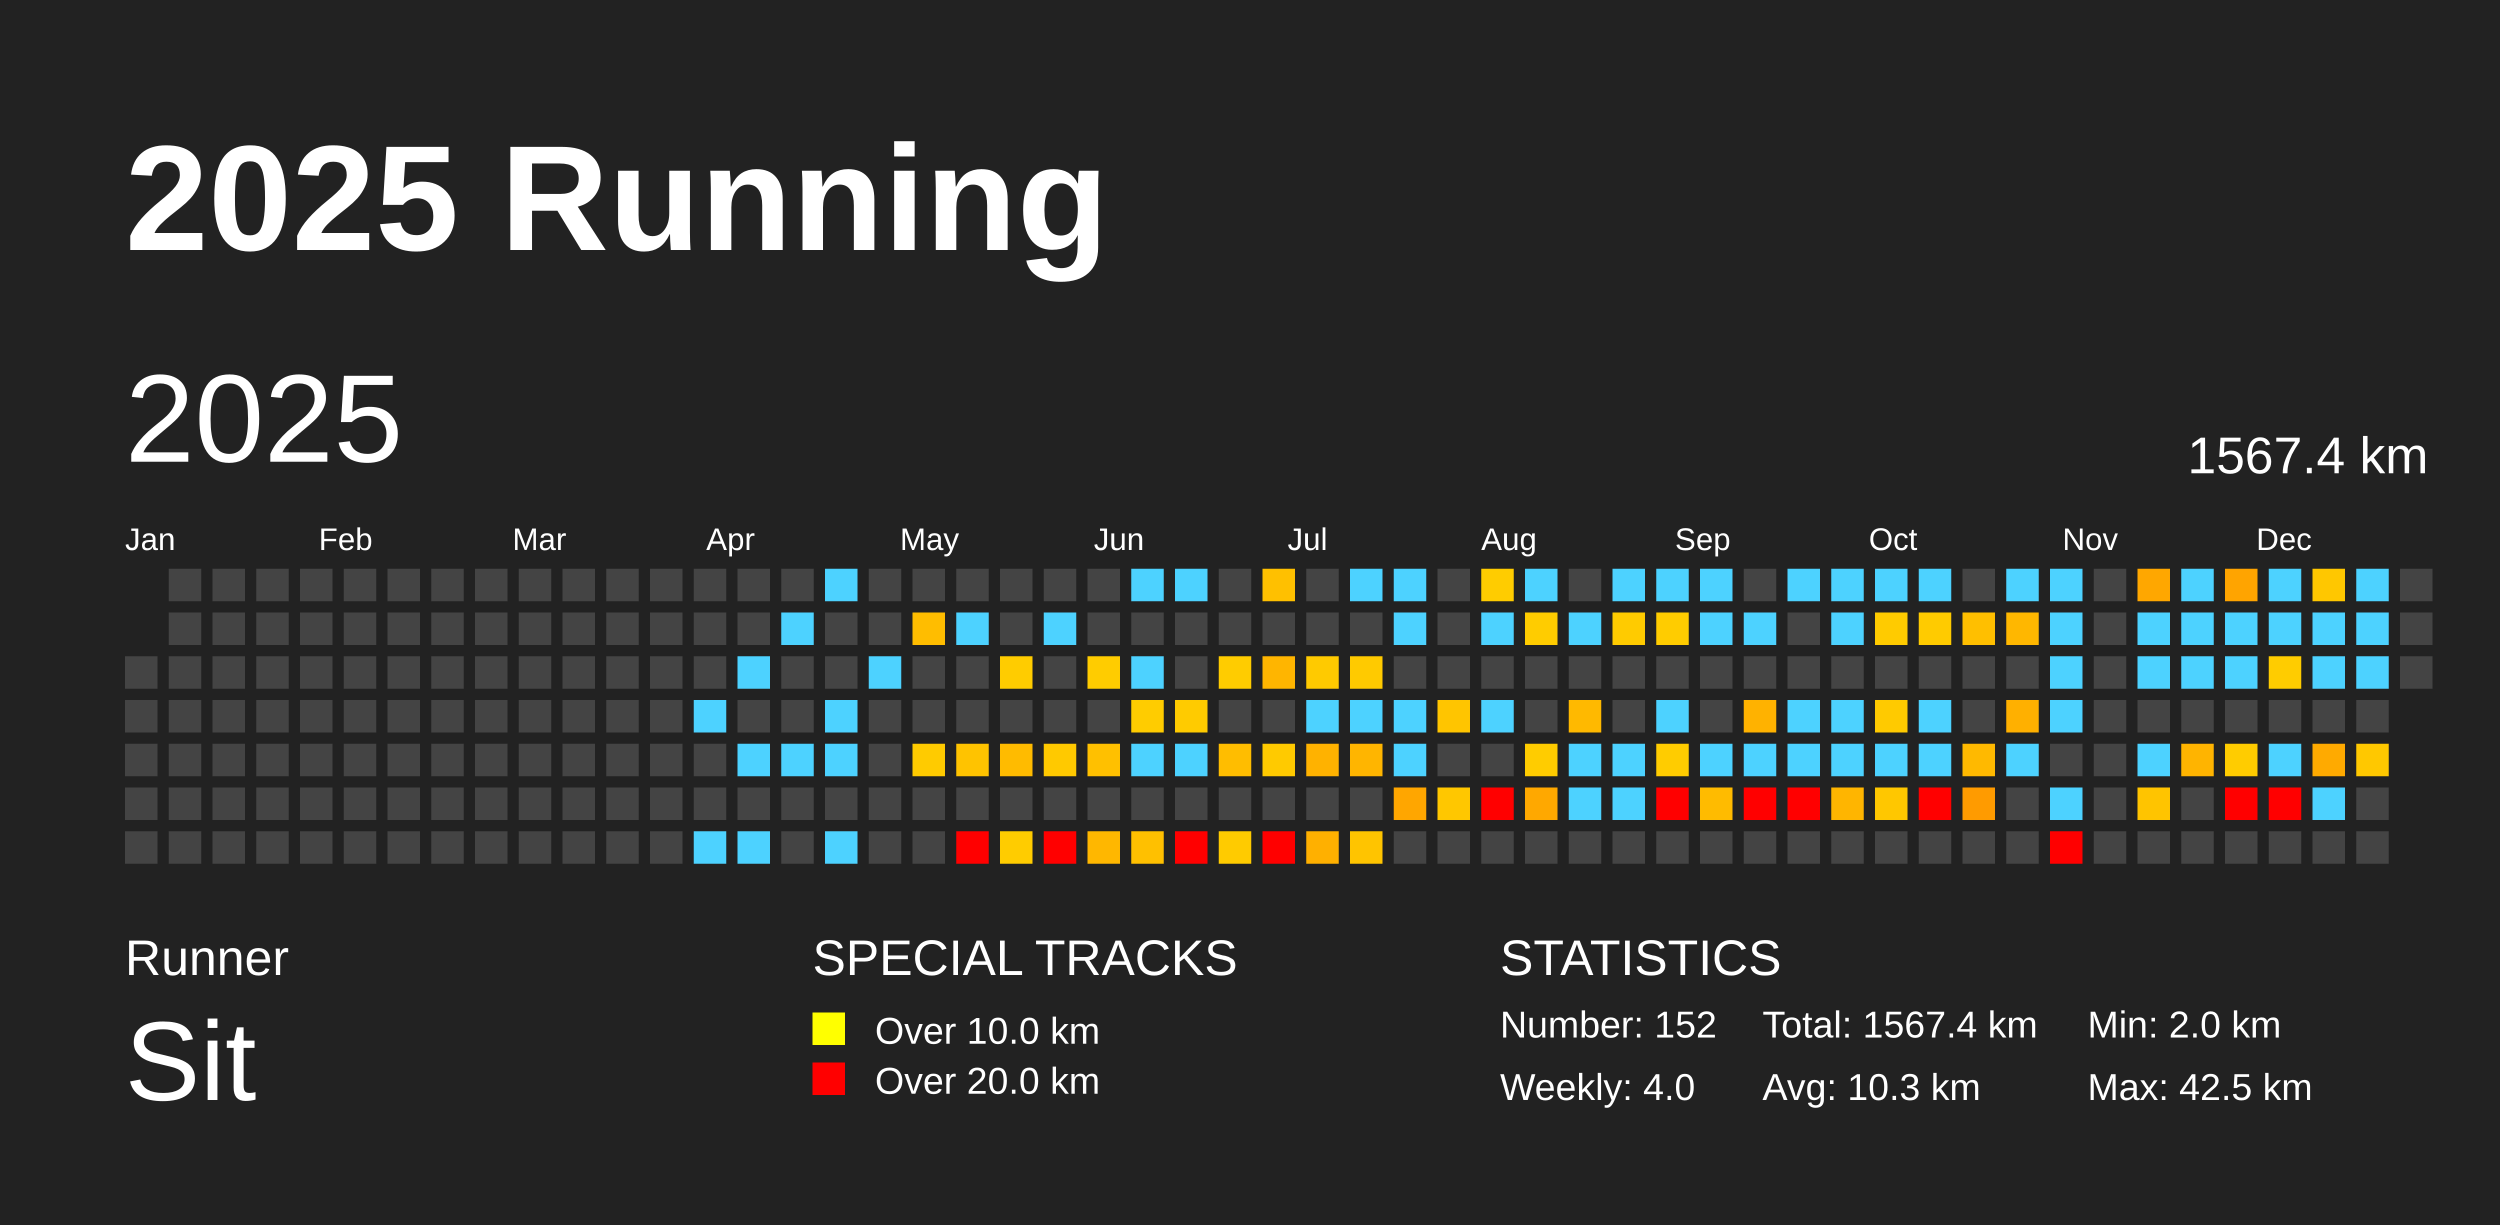
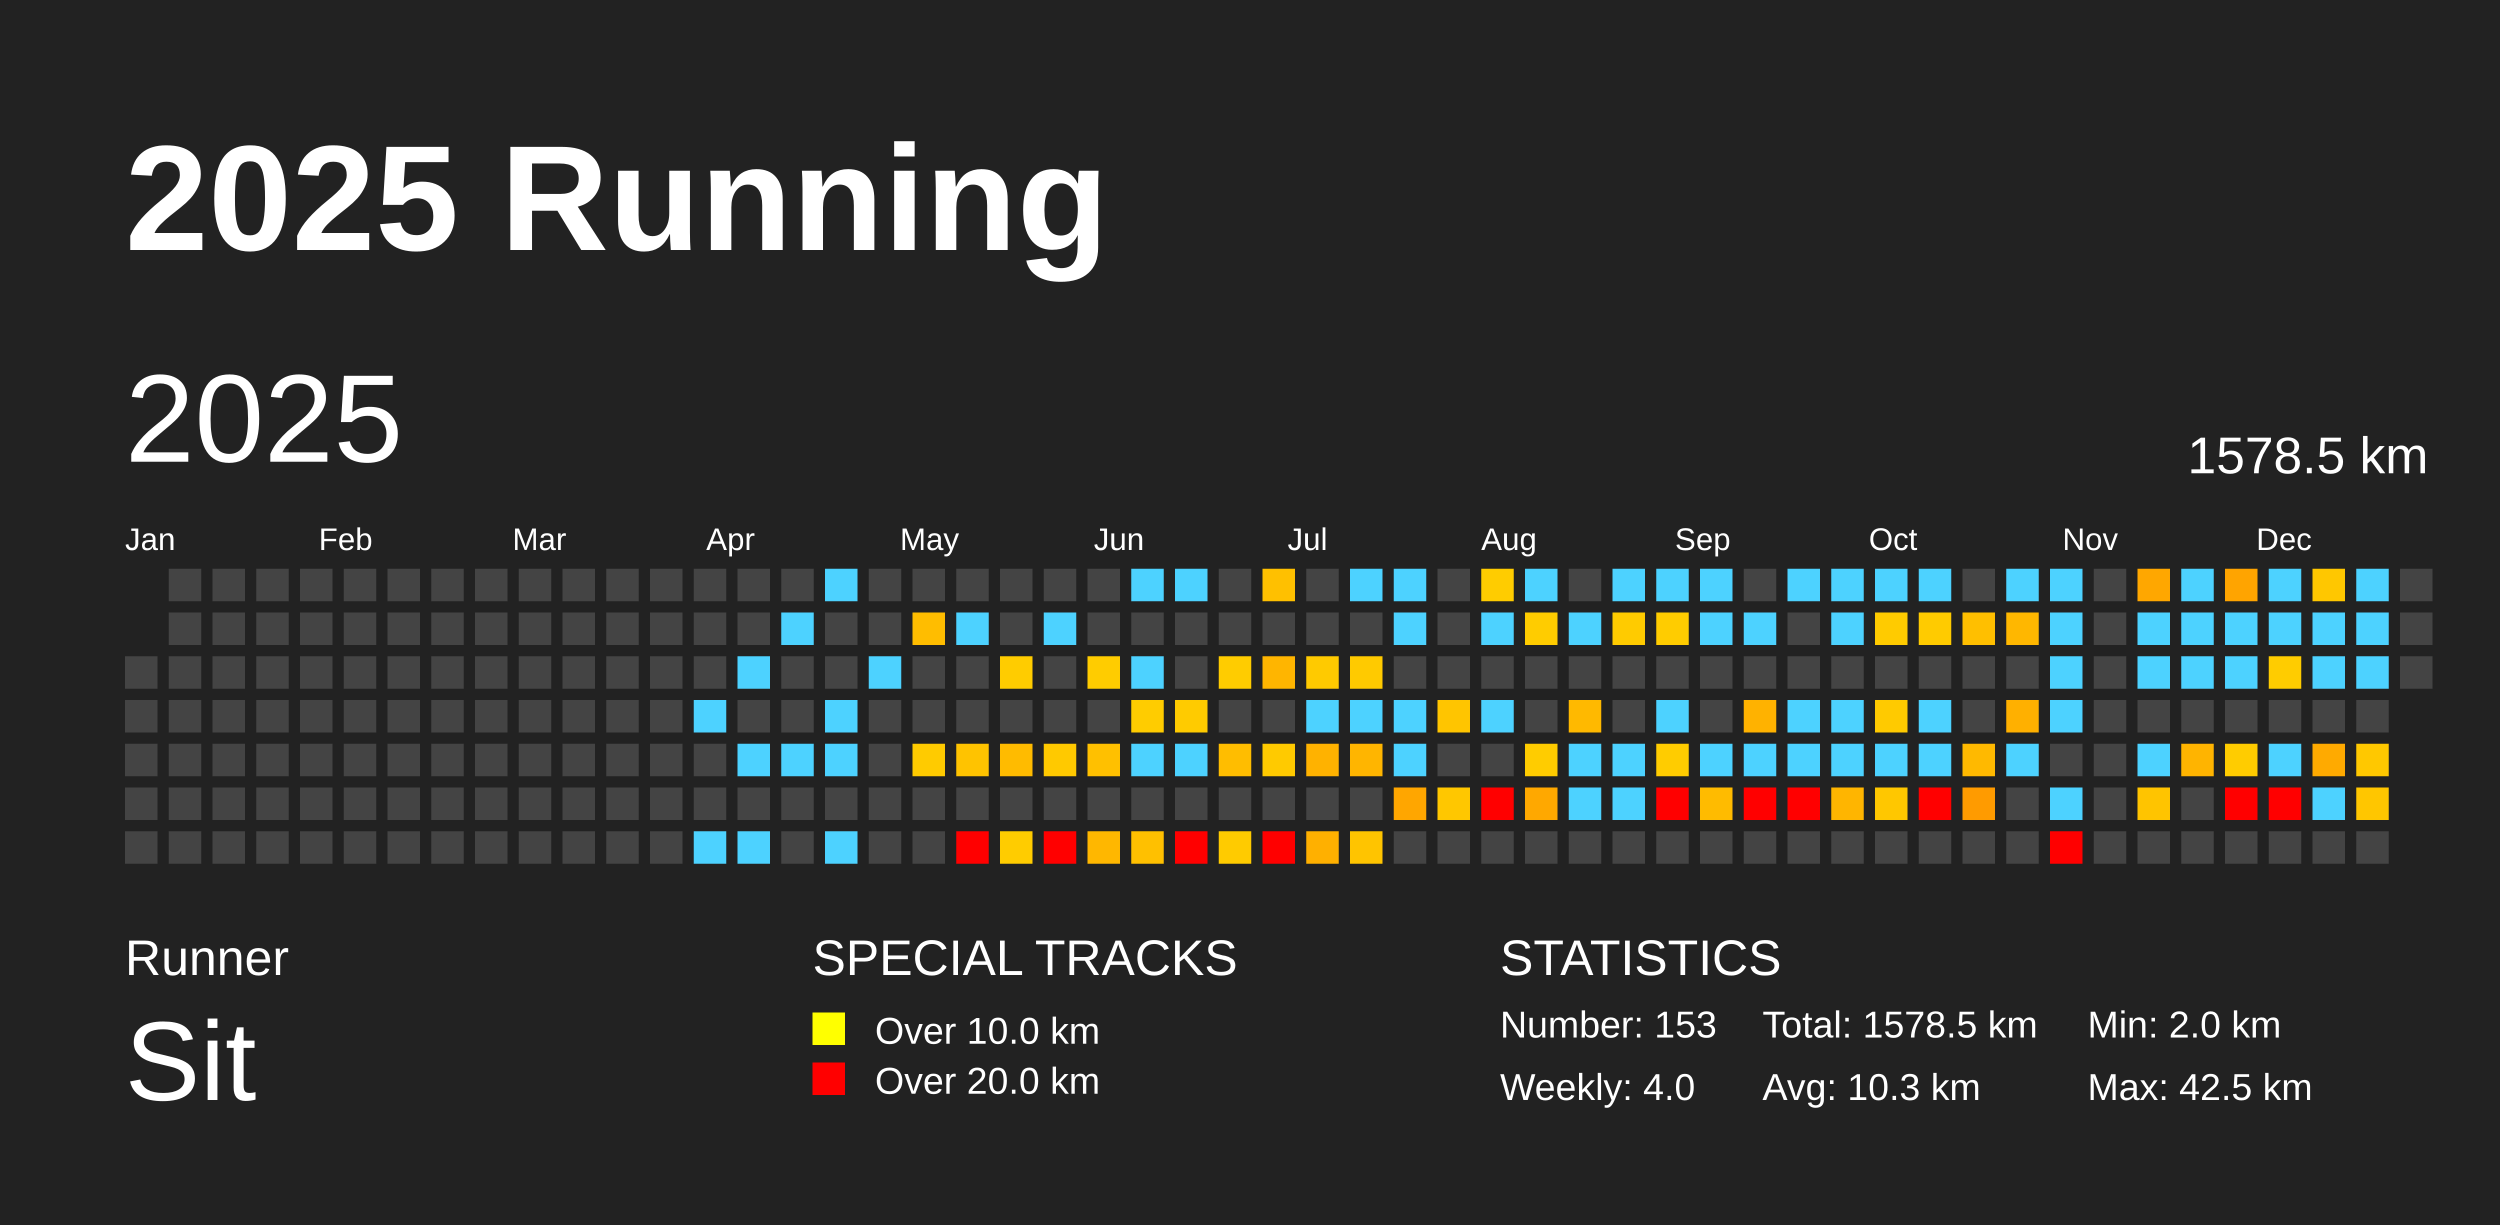
<svg xmlns="http://www.w3.org/2000/svg" baseProfile="full" height="98mm" version="1.1" viewBox="0,0,200,98" width="200mm">
  <defs />
  <rect fill="#222222" height="98" width="200" x="0" y="0" />
  <text fill="#FFFFFF" style="font-size:12px; font-family:Arial; font-weight:bold;" x="10" y="20">2025 Running</text>
  <text fill="#FFFFFF" style="font-size:4px; font-family:Arial" x="10" y="78">Runner</text>
  <text fill="#FFFFFF" style="font-size:9px; font-family:Arial" x="10" y="88">Sit</text>
  <text fill="#FFFFFF" style="font-size:4px; font-family:Arial" x="65" y="78">SPECIAL TRACKS</text>
  <rect fill="yellow" height="2.6" width="2.6" x="65" y="81" />
  <text fill="#FFFFFF" style="font-size:3px; font-family:Arial" x="70" y="83.5">Over 10.0 km</text>
  <rect fill="red" height="2.6" width="2.6" x="65" y="85" />
  <text fill="#FFFFFF" style="font-size:3px; font-family:Arial" x="70" y="87.5">Over 20.0 km</text>
  <text fill="#FFFFFF" style="font-size:4px; font-family:Arial" x="120" y="78">STATISTICS</text>
-   <text fill="#FFFFFF" style="font-size:3px; font-family:Arial" x="120" y="83">Number: 152</text>
+   <text fill="#FFFFFF" style="font-size:3px; font-family:Arial" x="120" y="83">Number: 153</text>
  <text fill="#FFFFFF" style="font-size:3px; font-family:Arial" x="120" y="88">Weekly: 4.0</text>
-   <text fill="#FFFFFF" style="font-size:3px; font-family:Arial" x="141" y="83">Total: 1567.4 km</text>
+   <text fill="#FFFFFF" style="font-size:3px; font-family:Arial" x="141" y="83">Total: 1578.5 km</text>
  <text fill="#FFFFFF" style="font-size:3px; font-family:Arial" x="141" y="88">Avg: 10.3 km</text>
  <text fill="#FFFFFF" style="font-size:3px; font-family:Arial" x="167" y="83">Min: 2.0 km</text>
  <text fill="#FFFFFF" style="font-size:3px; font-family:Arial" x="167" y="88">Max: 42.5 km</text>
  <text dominant-baseline="hanging" fill="#FFFFFF" style="font-size:10.0px; font-family:Arial;" x="10" y="30">2025</text>
-   <text dominant-baseline="hanging" fill="#FFFFFF" style="font-size:4.125px; font-family:Arial;" x="175" y="35">1567.4 km</text>
+   <text dominant-baseline="hanging" fill="#FFFFFF" style="font-size:4.125px; font-family:Arial;" x="175" y="35">1578.5 km</text>
  <text fill="#FFFFFF" style="font-size:2.5px; font-family:Arial" x="10.0" y="44">Jan</text>
  <text fill="#FFFFFF" style="font-size:2.5px; font-family:Arial" x="25.5" y="44">Feb</text>
  <text fill="#FFFFFF" style="font-size:2.5px; font-family:Arial" x="41.0" y="44">Mar</text>
  <text fill="#FFFFFF" style="font-size:2.5px; font-family:Arial" x="56.5" y="44">Apr</text>
  <text fill="#FFFFFF" style="font-size:2.5px; font-family:Arial" x="72.0" y="44">May</text>
  <text fill="#FFFFFF" style="font-size:2.5px; font-family:Arial" x="87.5" y="44">Jun</text>
  <text fill="#FFFFFF" style="font-size:2.5px; font-family:Arial" x="103.0" y="44">Jul</text>
  <text fill="#FFFFFF" style="font-size:2.5px; font-family:Arial" x="118.5" y="44">Aug</text>
  <text fill="#FFFFFF" style="font-size:2.5px; font-family:Arial" x="134.0" y="44">Sep</text>
  <text fill="#FFFFFF" style="font-size:2.5px; font-family:Arial" x="149.5" y="44">Oct</text>
  <text fill="#FFFFFF" style="font-size:2.5px; font-family:Arial" x="165.0" y="44">Nov</text>
  <text fill="#FFFFFF" style="font-size:2.5px; font-family:Arial" x="180.5" y="44">Dec</text>
  <rect fill="#444444" height="2.6" width="2.6" x="10.0" y="52.5" />
  <rect fill="#444444" height="2.6" width="2.6" x="10.0" y="56.0" />
  <rect fill="#444444" height="2.6" width="2.6" x="10.0" y="59.5" />
  <rect fill="#444444" height="2.6" width="2.6" x="10.0" y="63.0" />
  <rect fill="#444444" height="2.6" width="2.6" x="10.0" y="66.5" />
  <rect fill="#444444" height="2.6" width="2.6" x="13.5" y="45.5" />
  <rect fill="#444444" height="2.6" width="2.6" x="13.5" y="49.0" />
  <rect fill="#444444" height="2.6" width="2.6" x="13.5" y="52.5" />
  <rect fill="#444444" height="2.6" width="2.6" x="13.5" y="56.0" />
  <rect fill="#444444" height="2.6" width="2.6" x="13.5" y="59.5" />
  <rect fill="#444444" height="2.6" width="2.6" x="13.5" y="63.0" />
  <rect fill="#444444" height="2.6" width="2.6" x="13.5" y="66.5" />
  <rect fill="#444444" height="2.6" width="2.6" x="17.0" y="45.5" />
  <rect fill="#444444" height="2.6" width="2.6" x="17.0" y="49.0" />
  <rect fill="#444444" height="2.6" width="2.6" x="17.0" y="52.5" />
  <rect fill="#444444" height="2.6" width="2.6" x="17.0" y="56.0" />
  <rect fill="#444444" height="2.6" width="2.6" x="17.0" y="59.5" />
  <rect fill="#444444" height="2.6" width="2.6" x="17.0" y="63.0" />
  <rect fill="#444444" height="2.6" width="2.6" x="17.0" y="66.5" />
  <rect fill="#444444" height="2.6" width="2.6" x="20.5" y="45.5" />
  <rect fill="#444444" height="2.6" width="2.6" x="20.5" y="49.0" />
  <rect fill="#444444" height="2.6" width="2.6" x="20.5" y="52.5" />
  <rect fill="#444444" height="2.6" width="2.6" x="20.5" y="56.0" />
  <rect fill="#444444" height="2.6" width="2.6" x="20.5" y="59.5" />
  <rect fill="#444444" height="2.6" width="2.6" x="20.5" y="63.0" />
  <rect fill="#444444" height="2.6" width="2.6" x="20.5" y="66.5" />
  <rect fill="#444444" height="2.6" width="2.6" x="24.0" y="45.5" />
  <rect fill="#444444" height="2.6" width="2.6" x="24.0" y="49.0" />
  <rect fill="#444444" height="2.6" width="2.6" x="24.0" y="52.5" />
  <rect fill="#444444" height="2.6" width="2.6" x="24.0" y="56.0" />
  <rect fill="#444444" height="2.6" width="2.6" x="24.0" y="59.5" />
  <rect fill="#444444" height="2.6" width="2.6" x="24.0" y="63.0" />
  <rect fill="#444444" height="2.6" width="2.6" x="24.0" y="66.5" />
  <rect fill="#444444" height="2.6" width="2.6" x="27.5" y="45.5" />
  <rect fill="#444444" height="2.6" width="2.6" x="27.5" y="49.0" />
  <rect fill="#444444" height="2.6" width="2.6" x="27.5" y="52.5" />
  <rect fill="#444444" height="2.6" width="2.6" x="27.5" y="56.0" />
  <rect fill="#444444" height="2.6" width="2.6" x="27.5" y="59.5" />
  <rect fill="#444444" height="2.6" width="2.6" x="27.5" y="63.0" />
  <rect fill="#444444" height="2.6" width="2.6" x="27.5" y="66.5" />
  <rect fill="#444444" height="2.6" width="2.6" x="31.0" y="45.5" />
  <rect fill="#444444" height="2.6" width="2.6" x="31.0" y="49.0" />
  <rect fill="#444444" height="2.6" width="2.6" x="31.0" y="52.5" />
  <rect fill="#444444" height="2.6" width="2.6" x="31.0" y="56.0" />
  <rect fill="#444444" height="2.6" width="2.6" x="31.0" y="59.5" />
  <rect fill="#444444" height="2.6" width="2.6" x="31.0" y="63.0" />
  <rect fill="#444444" height="2.6" width="2.6" x="31.0" y="66.5" />
  <rect fill="#444444" height="2.6" width="2.6" x="34.5" y="45.5" />
  <rect fill="#444444" height="2.6" width="2.6" x="34.5" y="49.0" />
  <rect fill="#444444" height="2.6" width="2.6" x="34.5" y="52.5" />
  <rect fill="#444444" height="2.6" width="2.6" x="34.5" y="56.0" />
  <rect fill="#444444" height="2.6" width="2.6" x="34.5" y="59.5" />
  <rect fill="#444444" height="2.6" width="2.6" x="34.5" y="63.0" />
  <rect fill="#444444" height="2.6" width="2.6" x="34.5" y="66.5" />
  <rect fill="#444444" height="2.6" width="2.6" x="38.0" y="45.5" />
  <rect fill="#444444" height="2.6" width="2.6" x="38.0" y="49.0" />
  <rect fill="#444444" height="2.6" width="2.6" x="38.0" y="52.5" />
  <rect fill="#444444" height="2.6" width="2.6" x="38.0" y="56.0" />
  <rect fill="#444444" height="2.6" width="2.6" x="38.0" y="59.5" />
  <rect fill="#444444" height="2.6" width="2.6" x="38.0" y="63.0" />
  <rect fill="#444444" height="2.6" width="2.6" x="38.0" y="66.5" />
  <rect fill="#444444" height="2.6" width="2.6" x="41.5" y="45.5" />
  <rect fill="#444444" height="2.6" width="2.6" x="41.5" y="49.0" />
  <rect fill="#444444" height="2.6" width="2.6" x="41.5" y="52.5" />
  <rect fill="#444444" height="2.6" width="2.6" x="41.5" y="56.0" />
  <rect fill="#444444" height="2.6" width="2.6" x="41.5" y="59.5" />
  <rect fill="#444444" height="2.6" width="2.6" x="41.5" y="63.0" />
  <rect fill="#444444" height="2.6" width="2.6" x="41.5" y="66.5" />
  <rect fill="#444444" height="2.6" width="2.6" x="45.0" y="45.5" />
  <rect fill="#444444" height="2.6" width="2.6" x="45.0" y="49.0" />
  <rect fill="#444444" height="2.6" width="2.6" x="45.0" y="52.5" />
  <rect fill="#444444" height="2.6" width="2.6" x="45.0" y="56.0" />
  <rect fill="#444444" height="2.6" width="2.6" x="45.0" y="59.5" />
  <rect fill="#444444" height="2.6" width="2.6" x="45.0" y="63.0" />
  <rect fill="#444444" height="2.6" width="2.6" x="45.0" y="66.5" />
  <rect fill="#444444" height="2.6" width="2.6" x="48.5" y="45.5" />
  <rect fill="#444444" height="2.6" width="2.6" x="48.5" y="49.0" />
  <rect fill="#444444" height="2.6" width="2.6" x="48.5" y="52.5" />
  <rect fill="#444444" height="2.6" width="2.6" x="48.5" y="56.0" />
  <rect fill="#444444" height="2.6" width="2.6" x="48.5" y="59.5" />
  <rect fill="#444444" height="2.6" width="2.6" x="48.5" y="63.0" />
  <rect fill="#444444" height="2.6" width="2.6" x="48.5" y="66.5" />
  <rect fill="#444444" height="2.6" width="2.6" x="52.0" y="45.5" />
  <rect fill="#444444" height="2.6" width="2.6" x="52.0" y="49.0" />
  <rect fill="#444444" height="2.6" width="2.6" x="52.0" y="52.5" />
  <rect fill="#444444" height="2.6" width="2.6" x="52.0" y="56.0" />
  <rect fill="#444444" height="2.6" width="2.6" x="52.0" y="59.5" />
  <rect fill="#444444" height="2.6" width="2.6" x="52.0" y="63.0" />
  <rect fill="#444444" height="2.6" width="2.6" x="52.0" y="66.5" />
  <rect fill="#444444" height="2.6" width="2.6" x="55.5" y="45.5" />
  <rect fill="#444444" height="2.6" width="2.6" x="55.5" y="49.0" />
  <rect fill="#444444" height="2.6" width="2.6" x="55.5" y="52.5" />
  <rect fill="#4dd2ff" height="2.6" width="2.6" x="55.5" y="56.0" />
  <rect fill="#444444" height="2.6" width="2.6" x="55.5" y="59.5" />
  <rect fill="#444444" height="2.6" width="2.6" x="55.5" y="63.0" />
  <rect fill="#4dd2ff" height="2.6" width="2.6" x="55.5" y="66.5" />
  <rect fill="#444444" height="2.6" width="2.6" x="59.0" y="45.5" />
  <rect fill="#444444" height="2.6" width="2.6" x="59.0" y="49.0" />
  <rect fill="#4dd2ff" height="2.6" width="2.6" x="59.0" y="52.5" />
  <rect fill="#444444" height="2.6" width="2.6" x="59.0" y="56.0" />
  <rect fill="#4dd2ff" height="2.6" width="2.6" x="59.0" y="59.5" />
  <rect fill="#444444" height="2.6" width="2.6" x="59.0" y="63.0" />
  <rect fill="#4dd2ff" height="2.6" width="2.6" x="59.0" y="66.5" />
  <rect fill="#444444" height="2.6" width="2.6" x="62.5" y="45.5" />
  <rect fill="#4dd2ff" height="2.6" width="2.6" x="62.5" y="49.0" />
  <rect fill="#444444" height="2.6" width="2.6" x="62.5" y="52.5" />
  <rect fill="#444444" height="2.6" width="2.6" x="62.5" y="56.0" />
  <rect fill="#4dd2ff" height="2.6" width="2.6" x="62.5" y="59.5" />
  <rect fill="#444444" height="2.6" width="2.6" x="62.5" y="63.0" />
  <rect fill="#444444" height="2.6" width="2.6" x="62.5" y="66.5" />
  <rect fill="#4dd2ff" height="2.6" width="2.6" x="66.0" y="45.5" />
  <rect fill="#444444" height="2.6" width="2.6" x="66.0" y="49.0" />
  <rect fill="#444444" height="2.6" width="2.6" x="66.0" y="52.5" />
  <rect fill="#4dd2ff" height="2.6" width="2.6" x="66.0" y="56.0" />
  <rect fill="#4dd2ff" height="2.6" width="2.6" x="66.0" y="59.5" />
  <rect fill="#444444" height="2.6" width="2.6" x="66.0" y="63.0" />
  <rect fill="#4dd2ff" height="2.6" width="2.6" x="66.0" y="66.5" />
  <rect fill="#444444" height="2.6" width="2.6" x="69.5" y="45.5" />
  <rect fill="#444444" height="2.6" width="2.6" x="69.5" y="49.0" />
  <rect fill="#4dd2ff" height="2.6" width="2.6" x="69.5" y="52.5" />
  <rect fill="#444444" height="2.6" width="2.6" x="69.5" y="56.0" />
  <rect fill="#444444" height="2.6" width="2.6" x="69.5" y="59.5" />
  <rect fill="#444444" height="2.6" width="2.6" x="69.5" y="63.0" />
  <rect fill="#444444" height="2.6" width="2.6" x="69.5" y="66.5" />
  <rect fill="#444444" height="2.6" width="2.6" x="73.0" y="45.5" />
  <rect fill="#ffbd00" height="2.6" width="2.6" x="73.0" y="49.0" />
  <rect fill="#444444" height="2.6" width="2.6" x="73.0" y="52.5" />
  <rect fill="#444444" height="2.6" width="2.6" x="73.0" y="56.0" />
  <rect fill="#ffcb00" height="2.6" width="2.6" x="73.0" y="59.5" />
  <rect fill="#444444" height="2.6" width="2.6" x="73.0" y="63.0" />
  <rect fill="#444444" height="2.6" width="2.6" x="73.0" y="66.5" />
  <rect fill="#444444" height="2.6" width="2.6" x="76.5" y="45.5" />
  <rect fill="#4dd2ff" height="2.6" width="2.6" x="76.5" y="49.0" />
  <rect fill="#444444" height="2.6" width="2.6" x="76.5" y="52.5" />
  <rect fill="#444444" height="2.6" width="2.6" x="76.5" y="56.0" />
  <rect fill="#ffc300" height="2.6" width="2.6" x="76.5" y="59.5" />
  <rect fill="#444444" height="2.6" width="2.6" x="76.5" y="63.0" />
  <rect fill="red" height="2.6" width="2.6" x="76.5" y="66.5" />
  <rect fill="#444444" height="2.6" width="2.6" x="80.0" y="45.5" />
  <rect fill="#444444" height="2.6" width="2.6" x="80.0" y="49.0" />
  <rect fill="#ffcc00" height="2.6" width="2.6" x="80.0" y="52.5" />
  <rect fill="#444444" height="2.6" width="2.6" x="80.0" y="56.0" />
  <rect fill="#ffbb00" height="2.6" width="2.6" x="80.0" y="59.5" />
  <rect fill="#444444" height="2.6" width="2.6" x="80.0" y="63.0" />
  <rect fill="#ffcc00" height="2.6" width="2.6" x="80.0" y="66.5" />
  <rect fill="#444444" height="2.6" width="2.6" x="83.5" y="45.5" />
  <rect fill="#4dd2ff" height="2.6" width="2.6" x="83.5" y="49.0" />
  <rect fill="#444444" height="2.6" width="2.6" x="83.5" y="52.5" />
  <rect fill="#444444" height="2.6" width="2.6" x="83.5" y="56.0" />
  <rect fill="#ffc900" height="2.6" width="2.6" x="83.5" y="59.5" />
  <rect fill="#444444" height="2.6" width="2.6" x="83.5" y="63.0" />
  <rect fill="red" height="2.6" width="2.6" x="83.5" y="66.5" />
  <rect fill="#444444" height="2.6" width="2.6" x="87.0" y="45.5" />
  <rect fill="#444444" height="2.6" width="2.6" x="87.0" y="49.0" />
  <rect fill="#ffcc00" height="2.6" width="2.6" x="87.0" y="52.5" />
  <rect fill="#444444" height="2.6" width="2.6" x="87.0" y="56.0" />
  <rect fill="#ffc000" height="2.6" width="2.6" x="87.0" y="59.5" />
  <rect fill="#444444" height="2.6" width="2.6" x="87.0" y="63.0" />
  <rect fill="#ffb700" height="2.6" width="2.6" x="87.0" y="66.5" />
  <rect fill="#4dd2ff" height="2.6" width="2.6" x="90.5" y="45.5" />
  <rect fill="#444444" height="2.6" width="2.6" x="90.5" y="49.0" />
  <rect fill="#4dd2ff" height="2.6" width="2.6" x="90.5" y="52.5" />
  <rect fill="#ffcc00" height="2.6" width="2.6" x="90.5" y="56.0" />
  <rect fill="#4dd2ff" height="2.6" width="2.6" x="90.5" y="59.5" />
  <rect fill="#444444" height="2.6" width="2.6" x="90.5" y="63.0" />
  <rect fill="#ffc000" height="2.6" width="2.6" x="90.5" y="66.5" />
  <rect fill="#4dd2ff" height="2.6" width="2.6" x="94.0" y="45.5" />
  <rect fill="#444444" height="2.6" width="2.6" x="94.0" y="49.0" />
  <rect fill="#444444" height="2.6" width="2.6" x="94.0" y="52.5" />
  <rect fill="#ffcb00" height="2.6" width="2.6" x="94.0" y="56.0" />
  <rect fill="#4dd2ff" height="2.6" width="2.6" x="94.0" y="59.5" />
  <rect fill="#444444" height="2.6" width="2.6" x="94.0" y="63.0" />
  <rect fill="red" height="2.6" width="2.6" x="94.0" y="66.5" />
  <rect fill="#444444" height="2.6" width="2.6" x="97.5" y="45.5" />
  <rect fill="#444444" height="2.6" width="2.6" x="97.5" y="49.0" />
  <rect fill="#ffcc00" height="2.6" width="2.6" x="97.5" y="52.5" />
  <rect fill="#444444" height="2.6" width="2.6" x="97.5" y="56.0" />
  <rect fill="#ffbd00" height="2.6" width="2.6" x="97.5" y="59.5" />
  <rect fill="#444444" height="2.6" width="2.6" x="97.5" y="63.0" />
  <rect fill="#ffcb00" height="2.6" width="2.6" x="97.5" y="66.5" />
  <rect fill="#ffc000" height="2.6" width="2.6" x="101.0" y="45.5" />
  <rect fill="#444444" height="2.6" width="2.6" x="101.0" y="49.0" />
  <rect fill="#ffb500" height="2.6" width="2.6" x="101.0" y="52.5" />
  <rect fill="#444444" height="2.6" width="2.6" x="101.0" y="56.0" />
  <rect fill="#ffca00" height="2.6" width="2.6" x="101.0" y="59.5" />
  <rect fill="#444444" height="2.6" width="2.6" x="101.0" y="63.0" />
  <rect fill="red" height="2.6" width="2.6" x="101.0" y="66.5" />
  <rect fill="#444444" height="2.6" width="2.6" x="104.5" y="45.5" />
  <rect fill="#444444" height="2.6" width="2.6" x="104.5" y="49.0" />
  <rect fill="#ffca00" height="2.6" width="2.6" x="104.5" y="52.5" />
  <rect fill="#4dd2ff" height="2.6" width="2.6" x="104.5" y="56.0" />
  <rect fill="#ffb200" height="2.6" width="2.6" x="104.5" y="59.5" />
  <rect fill="#444444" height="2.6" width="2.6" x="104.5" y="63.0" />
  <rect fill="#ffb000" height="2.6" width="2.6" x="104.5" y="66.5" />
  <rect fill="#4dd2ff" height="2.6" width="2.6" x="108.0" y="45.5" />
  <rect fill="#444444" height="2.6" width="2.6" x="108.0" y="49.0" />
  <rect fill="#ffca00" height="2.6" width="2.6" x="108.0" y="52.5" />
  <rect fill="#4dd2ff" height="2.6" width="2.6" x="108.0" y="56.0" />
  <rect fill="#ffb500" height="2.6" width="2.6" x="108.0" y="59.5" />
  <rect fill="#444444" height="2.6" width="2.6" x="108.0" y="63.0" />
  <rect fill="#ffc400" height="2.6" width="2.6" x="108.0" y="66.5" />
  <rect fill="#4dd2ff" height="2.6" width="2.6" x="111.5" y="45.5" />
  <rect fill="#4dd2ff" height="2.6" width="2.6" x="111.5" y="49.0" />
  <rect fill="#444444" height="2.6" width="2.6" x="111.5" y="52.5" />
  <rect fill="#4dd2ff" height="2.6" width="2.6" x="111.5" y="56.0" />
  <rect fill="#4dd2ff" height="2.6" width="2.6" x="111.5" y="59.5" />
  <rect fill="#ffa600" height="2.6" width="2.6" x="111.5" y="63.0" />
  <rect fill="#444444" height="2.6" width="2.6" x="111.5" y="66.5" />
  <rect fill="#444444" height="2.6" width="2.6" x="115.0" y="45.5" />
  <rect fill="#444444" height="2.6" width="2.6" x="115.0" y="49.0" />
  <rect fill="#444444" height="2.6" width="2.6" x="115.0" y="52.5" />
  <rect fill="#ffc500" height="2.6" width="2.6" x="115.0" y="56.0" />
  <rect fill="#444444" height="2.6" width="2.6" x="115.0" y="59.5" />
  <rect fill="#ffc700" height="2.6" width="2.6" x="115.0" y="63.0" />
  <rect fill="#444444" height="2.6" width="2.6" x="115.0" y="66.5" />
  <rect fill="#ffcc00" height="2.6" width="2.6" x="118.5" y="45.5" />
  <rect fill="#4dd2ff" height="2.6" width="2.6" x="118.5" y="49.0" />
  <rect fill="#444444" height="2.6" width="2.6" x="118.5" y="52.5" />
  <rect fill="#4dd2ff" height="2.6" width="2.6" x="118.5" y="56.0" />
  <rect fill="#444444" height="2.6" width="2.6" x="118.5" y="59.5" />
  <rect fill="red" height="2.6" width="2.6" x="118.5" y="63.0" />
  <rect fill="#444444" height="2.6" width="2.6" x="118.5" y="66.5" />
  <rect fill="#4dd2ff" height="2.6" width="2.6" x="122.0" y="45.5" />
  <rect fill="#ffcc00" height="2.6" width="2.6" x="122.0" y="49.0" />
  <rect fill="#444444" height="2.6" width="2.6" x="122.0" y="52.5" />
  <rect fill="#444444" height="2.6" width="2.6" x="122.0" y="56.0" />
  <rect fill="#ffcc00" height="2.6" width="2.6" x="122.0" y="59.5" />
  <rect fill="#ffa800" height="2.6" width="2.6" x="122.0" y="63.0" />
  <rect fill="#444444" height="2.6" width="2.6" x="122.0" y="66.5" />
  <rect fill="#444444" height="2.6" width="2.6" x="125.5" y="45.5" />
  <rect fill="#4dd2ff" height="2.6" width="2.6" x="125.5" y="49.0" />
  <rect fill="#444444" height="2.6" width="2.6" x="125.5" y="52.5" />
  <rect fill="#ffb900" height="2.6" width="2.6" x="125.5" y="56.0" />
  <rect fill="#4dd2ff" height="2.6" width="2.6" x="125.5" y="59.5" />
  <rect fill="#4dd2ff" height="2.6" width="2.6" x="125.5" y="63.0" />
  <rect fill="#444444" height="2.6" width="2.6" x="125.5" y="66.5" />
  <rect fill="#4dd2ff" height="2.6" width="2.6" x="129.0" y="45.5" />
  <rect fill="#ffcb00" height="2.6" width="2.6" x="129.0" y="49.0" />
  <rect fill="#444444" height="2.6" width="2.6" x="129.0" y="52.5" />
  <rect fill="#444444" height="2.6" width="2.6" x="129.0" y="56.0" />
  <rect fill="#4dd2ff" height="2.6" width="2.6" x="129.0" y="59.5" />
  <rect fill="#4dd2ff" height="2.6" width="2.6" x="129.0" y="63.0" />
  <rect fill="#444444" height="2.6" width="2.6" x="129.0" y="66.5" />
  <rect fill="#4dd2ff" height="2.6" width="2.6" x="132.5" y="45.5" />
  <rect fill="#ffcc00" height="2.6" width="2.6" x="132.5" y="49.0" />
  <rect fill="#444444" height="2.6" width="2.6" x="132.5" y="52.5" />
  <rect fill="#4dd2ff" height="2.6" width="2.6" x="132.5" y="56.0" />
  <rect fill="#ffcc00" height="2.6" width="2.6" x="132.5" y="59.5" />
  <rect fill="red" height="2.6" width="2.6" x="132.5" y="63.0" />
  <rect fill="#444444" height="2.6" width="2.6" x="132.5" y="66.5" />
  <rect fill="#4dd2ff" height="2.6" width="2.6" x="136.0" y="45.5" />
  <rect fill="#4dd2ff" height="2.6" width="2.6" x="136.0" y="49.0" />
  <rect fill="#444444" height="2.6" width="2.6" x="136.0" y="52.5" />
  <rect fill="#444444" height="2.6" width="2.6" x="136.0" y="56.0" />
  <rect fill="#4dd2ff" height="2.6" width="2.6" x="136.0" y="59.5" />
  <rect fill="#ffbb00" height="2.6" width="2.6" x="136.0" y="63.0" />
  <rect fill="#444444" height="2.6" width="2.6" x="136.0" y="66.5" />
  <rect fill="#444444" height="2.6" width="2.6" x="139.5" y="45.5" />
  <rect fill="#4dd2ff" height="2.6" width="2.6" x="139.5" y="49.0" />
  <rect fill="#444444" height="2.6" width="2.6" x="139.5" y="52.5" />
  <rect fill="#ffb200" height="2.6" width="2.6" x="139.5" y="56.0" />
  <rect fill="#4dd2ff" height="2.6" width="2.6" x="139.5" y="59.5" />
  <rect fill="red" height="2.6" width="2.6" x="139.5" y="63.0" />
  <rect fill="#444444" height="2.6" width="2.6" x="139.5" y="66.5" />
  <rect fill="#4dd2ff" height="2.6" width="2.6" x="143.0" y="45.5" />
  <rect fill="#444444" height="2.6" width="2.6" x="143.0" y="49.0" />
  <rect fill="#444444" height="2.6" width="2.6" x="143.0" y="52.5" />
  <rect fill="#4dd2ff" height="2.6" width="2.6" x="143.0" y="56.0" />
  <rect fill="#4dd2ff" height="2.6" width="2.6" x="143.0" y="59.5" />
  <rect fill="red" height="2.6" width="2.6" x="143.0" y="63.0" />
  <rect fill="#444444" height="2.6" width="2.6" x="143.0" y="66.5" />
  <rect fill="#4dd2ff" height="2.6" width="2.6" x="146.5" y="45.5" />
  <rect fill="#4dd2ff" height="2.6" width="2.6" x="146.5" y="49.0" />
  <rect fill="#444444" height="2.6" width="2.6" x="146.5" y="52.5" />
  <rect fill="#4dd2ff" height="2.6" width="2.6" x="146.5" y="56.0" />
  <rect fill="#4dd2ff" height="2.6" width="2.6" x="146.5" y="59.5" />
  <rect fill="#ffb500" height="2.6" width="2.6" x="146.5" y="63.0" />
  <rect fill="#444444" height="2.6" width="2.6" x="146.5" y="66.5" />
  <rect fill="#4dd2ff" height="2.6" width="2.6" x="150.0" y="45.5" />
  <rect fill="#ffcb00" height="2.6" width="2.6" x="150.0" y="49.0" />
  <rect fill="#444444" height="2.6" width="2.6" x="150.0" y="52.5" />
  <rect fill="#ffca00" height="2.6" width="2.6" x="150.0" y="56.0" />
  <rect fill="#4dd2ff" height="2.6" width="2.6" x="150.0" y="59.5" />
  <rect fill="#ffc700" height="2.6" width="2.6" x="150.0" y="63.0" />
  <rect fill="#444444" height="2.6" width="2.6" x="150.0" y="66.5" />
  <rect fill="#4dd2ff" height="2.6" width="2.6" x="153.5" y="45.5" />
  <rect fill="#ffcb00" height="2.6" width="2.6" x="153.5" y="49.0" />
  <rect fill="#444444" height="2.6" width="2.6" x="153.5" y="52.5" />
  <rect fill="#4dd2ff" height="2.6" width="2.6" x="153.5" y="56.0" />
  <rect fill="#4dd2ff" height="2.6" width="2.6" x="153.5" y="59.5" />
  <rect fill="red" height="2.6" width="2.6" x="153.5" y="63.0" />
  <rect fill="#444444" height="2.6" width="2.6" x="153.5" y="66.5" />
  <rect fill="#444444" height="2.6" width="2.6" x="157.0" y="45.5" />
  <rect fill="#ffbf00" height="2.6" width="2.6" x="157.0" y="49.0" />
  <rect fill="#444444" height="2.6" width="2.6" x="157.0" y="52.5" />
  <rect fill="#444444" height="2.6" width="2.6" x="157.0" y="56.0" />
  <rect fill="#ffb900" height="2.6" width="2.6" x="157.0" y="59.5" />
  <rect fill="#ff9b00" height="2.6" width="2.6" x="157.0" y="63.0" />
  <rect fill="#444444" height="2.6" width="2.6" x="157.0" y="66.5" />
  <rect fill="#4dd2ff" height="2.6" width="2.6" x="160.5" y="45.5" />
  <rect fill="#ffb700" height="2.6" width="2.6" x="160.5" y="49.0" />
  <rect fill="#444444" height="2.6" width="2.6" x="160.5" y="52.5" />
  <rect fill="#ffb000" height="2.6" width="2.6" x="160.5" y="56.0" />
  <rect fill="#4dd2ff" height="2.6" width="2.6" x="160.5" y="59.5" />
  <rect fill="#444444" height="2.6" width="2.6" x="160.5" y="63.0" />
  <rect fill="#444444" height="2.6" width="2.6" x="160.5" y="66.5" />
  <rect fill="#4dd2ff" height="2.6" width="2.6" x="164.0" y="45.5" />
  <rect fill="#4dd2ff" height="2.6" width="2.6" x="164.0" y="49.0" />
  <rect fill="#4dd2ff" height="2.6" width="2.6" x="164.0" y="52.5" />
  <rect fill="#4dd2ff" height="2.6" width="2.6" x="164.0" y="56.0" />
  <rect fill="#444444" height="2.6" width="2.6" x="164.0" y="59.5" />
  <rect fill="#4dd2ff" height="2.6" width="2.6" x="164.0" y="63.0" />
  <rect fill="red" height="2.6" width="2.6" x="164.0" y="66.5" />
  <rect fill="#444444" height="2.6" width="2.6" x="167.5" y="45.5" />
  <rect fill="#444444" height="2.6" width="2.6" x="167.5" y="49.0" />
  <rect fill="#444444" height="2.6" width="2.6" x="167.5" y="52.5" />
  <rect fill="#444444" height="2.6" width="2.6" x="167.5" y="56.0" />
  <rect fill="#444444" height="2.6" width="2.6" x="167.5" y="59.5" />
  <rect fill="#444444" height="2.6" width="2.6" x="167.5" y="63.0" />
  <rect fill="#444444" height="2.6" width="2.6" x="167.5" y="66.5" />
  <rect fill="#ffa700" height="2.6" width="2.6" x="171.0" y="45.5" />
  <rect fill="#4dd2ff" height="2.6" width="2.6" x="171.0" y="49.0" />
  <rect fill="#4dd2ff" height="2.6" width="2.6" x="171.0" y="52.5" />
  <rect fill="#444444" height="2.6" width="2.6" x="171.0" y="56.0" />
  <rect fill="#4dd2ff" height="2.6" width="2.6" x="171.0" y="59.5" />
  <rect fill="#ffc400" height="2.6" width="2.6" x="171.0" y="63.0" />
  <rect fill="#444444" height="2.6" width="2.6" x="171.0" y="66.5" />
  <rect fill="#4dd2ff" height="2.6" width="2.6" x="174.5" y="45.5" />
  <rect fill="#4dd2ff" height="2.6" width="2.6" x="174.5" y="49.0" />
  <rect fill="#4dd2ff" height="2.6" width="2.6" x="174.5" y="52.5" />
  <rect fill="#444444" height="2.6" width="2.6" x="174.5" y="56.0" />
  <rect fill="#ffb400" height="2.6" width="2.6" x="174.5" y="59.5" />
  <rect fill="#444444" height="2.6" width="2.6" x="174.5" y="63.0" />
  <rect fill="#444444" height="2.6" width="2.6" x="174.5" y="66.5" />
  <rect fill="#ffa400" height="2.6" width="2.6" x="178.0" y="45.5" />
  <rect fill="#4dd2ff" height="2.6" width="2.6" x="178.0" y="49.0" />
  <rect fill="#4dd2ff" height="2.6" width="2.6" x="178.0" y="52.5" />
  <rect fill="#444444" height="2.6" width="2.6" x="178.0" y="56.0" />
  <rect fill="#ffcc00" height="2.6" width="2.6" x="178.0" y="59.5" />
  <rect fill="red" height="2.6" width="2.6" x="178.0" y="63.0" />
  <rect fill="#444444" height="2.6" width="2.6" x="178.0" y="66.5" />
  <rect fill="#4dd2ff" height="2.6" width="2.6" x="181.5" y="45.5" />
  <rect fill="#4dd2ff" height="2.6" width="2.6" x="181.5" y="49.0" />
  <rect fill="#ffcc00" height="2.6" width="2.6" x="181.5" y="52.5" />
  <rect fill="#444444" height="2.6" width="2.6" x="181.5" y="56.0" />
  <rect fill="#4dd2ff" height="2.6" width="2.6" x="181.5" y="59.5" />
  <rect fill="red" height="2.6" width="2.6" x="181.5" y="63.0" />
  <rect fill="#444444" height="2.6" width="2.6" x="181.5" y="66.5" />
  <rect fill="#ffc700" height="2.6" width="2.6" x="185.0" y="45.5" />
  <rect fill="#4dd2ff" height="2.6" width="2.6" x="185.0" y="49.0" />
  <rect fill="#4dd2ff" height="2.6" width="2.6" x="185.0" y="52.5" />
  <rect fill="#444444" height="2.6" width="2.6" x="185.0" y="56.0" />
  <rect fill="#ffaa00" height="2.6" width="2.6" x="185.0" y="59.5" />
  <rect fill="#4dd2ff" height="2.6" width="2.6" x="185.0" y="63.0" />
  <rect fill="#444444" height="2.6" width="2.6" x="185.0" y="66.5" />
  <rect fill="#4dd2ff" height="2.6" width="2.6" x="188.5" y="45.5" />
  <rect fill="#4dd2ff" height="2.6" width="2.6" x="188.5" y="49.0" />
  <rect fill="#4dd2ff" height="2.6" width="2.6" x="188.5" y="52.5" />
  <rect fill="#444444" height="2.6" width="2.6" x="188.5" y="56.0" />
  <rect fill="#ffc800" height="2.6" width="2.6" x="188.5" y="59.5" />
-   <rect fill="#444444" height="2.6" width="2.6" x="188.5" y="63.0" />
+   <rect fill="#ffc600" height="2.6" width="2.6" x="188.5" y="63.0" />
  <rect fill="#444444" height="2.6" width="2.6" x="188.5" y="66.5" />
  <rect fill="#444444" height="2.6" width="2.6" x="192.0" y="45.5" />
  <rect fill="#444444" height="2.6" width="2.6" x="192.0" y="49.0" />
  <rect fill="#444444" height="2.6" width="2.6" x="192.0" y="52.5" />
</svg>
